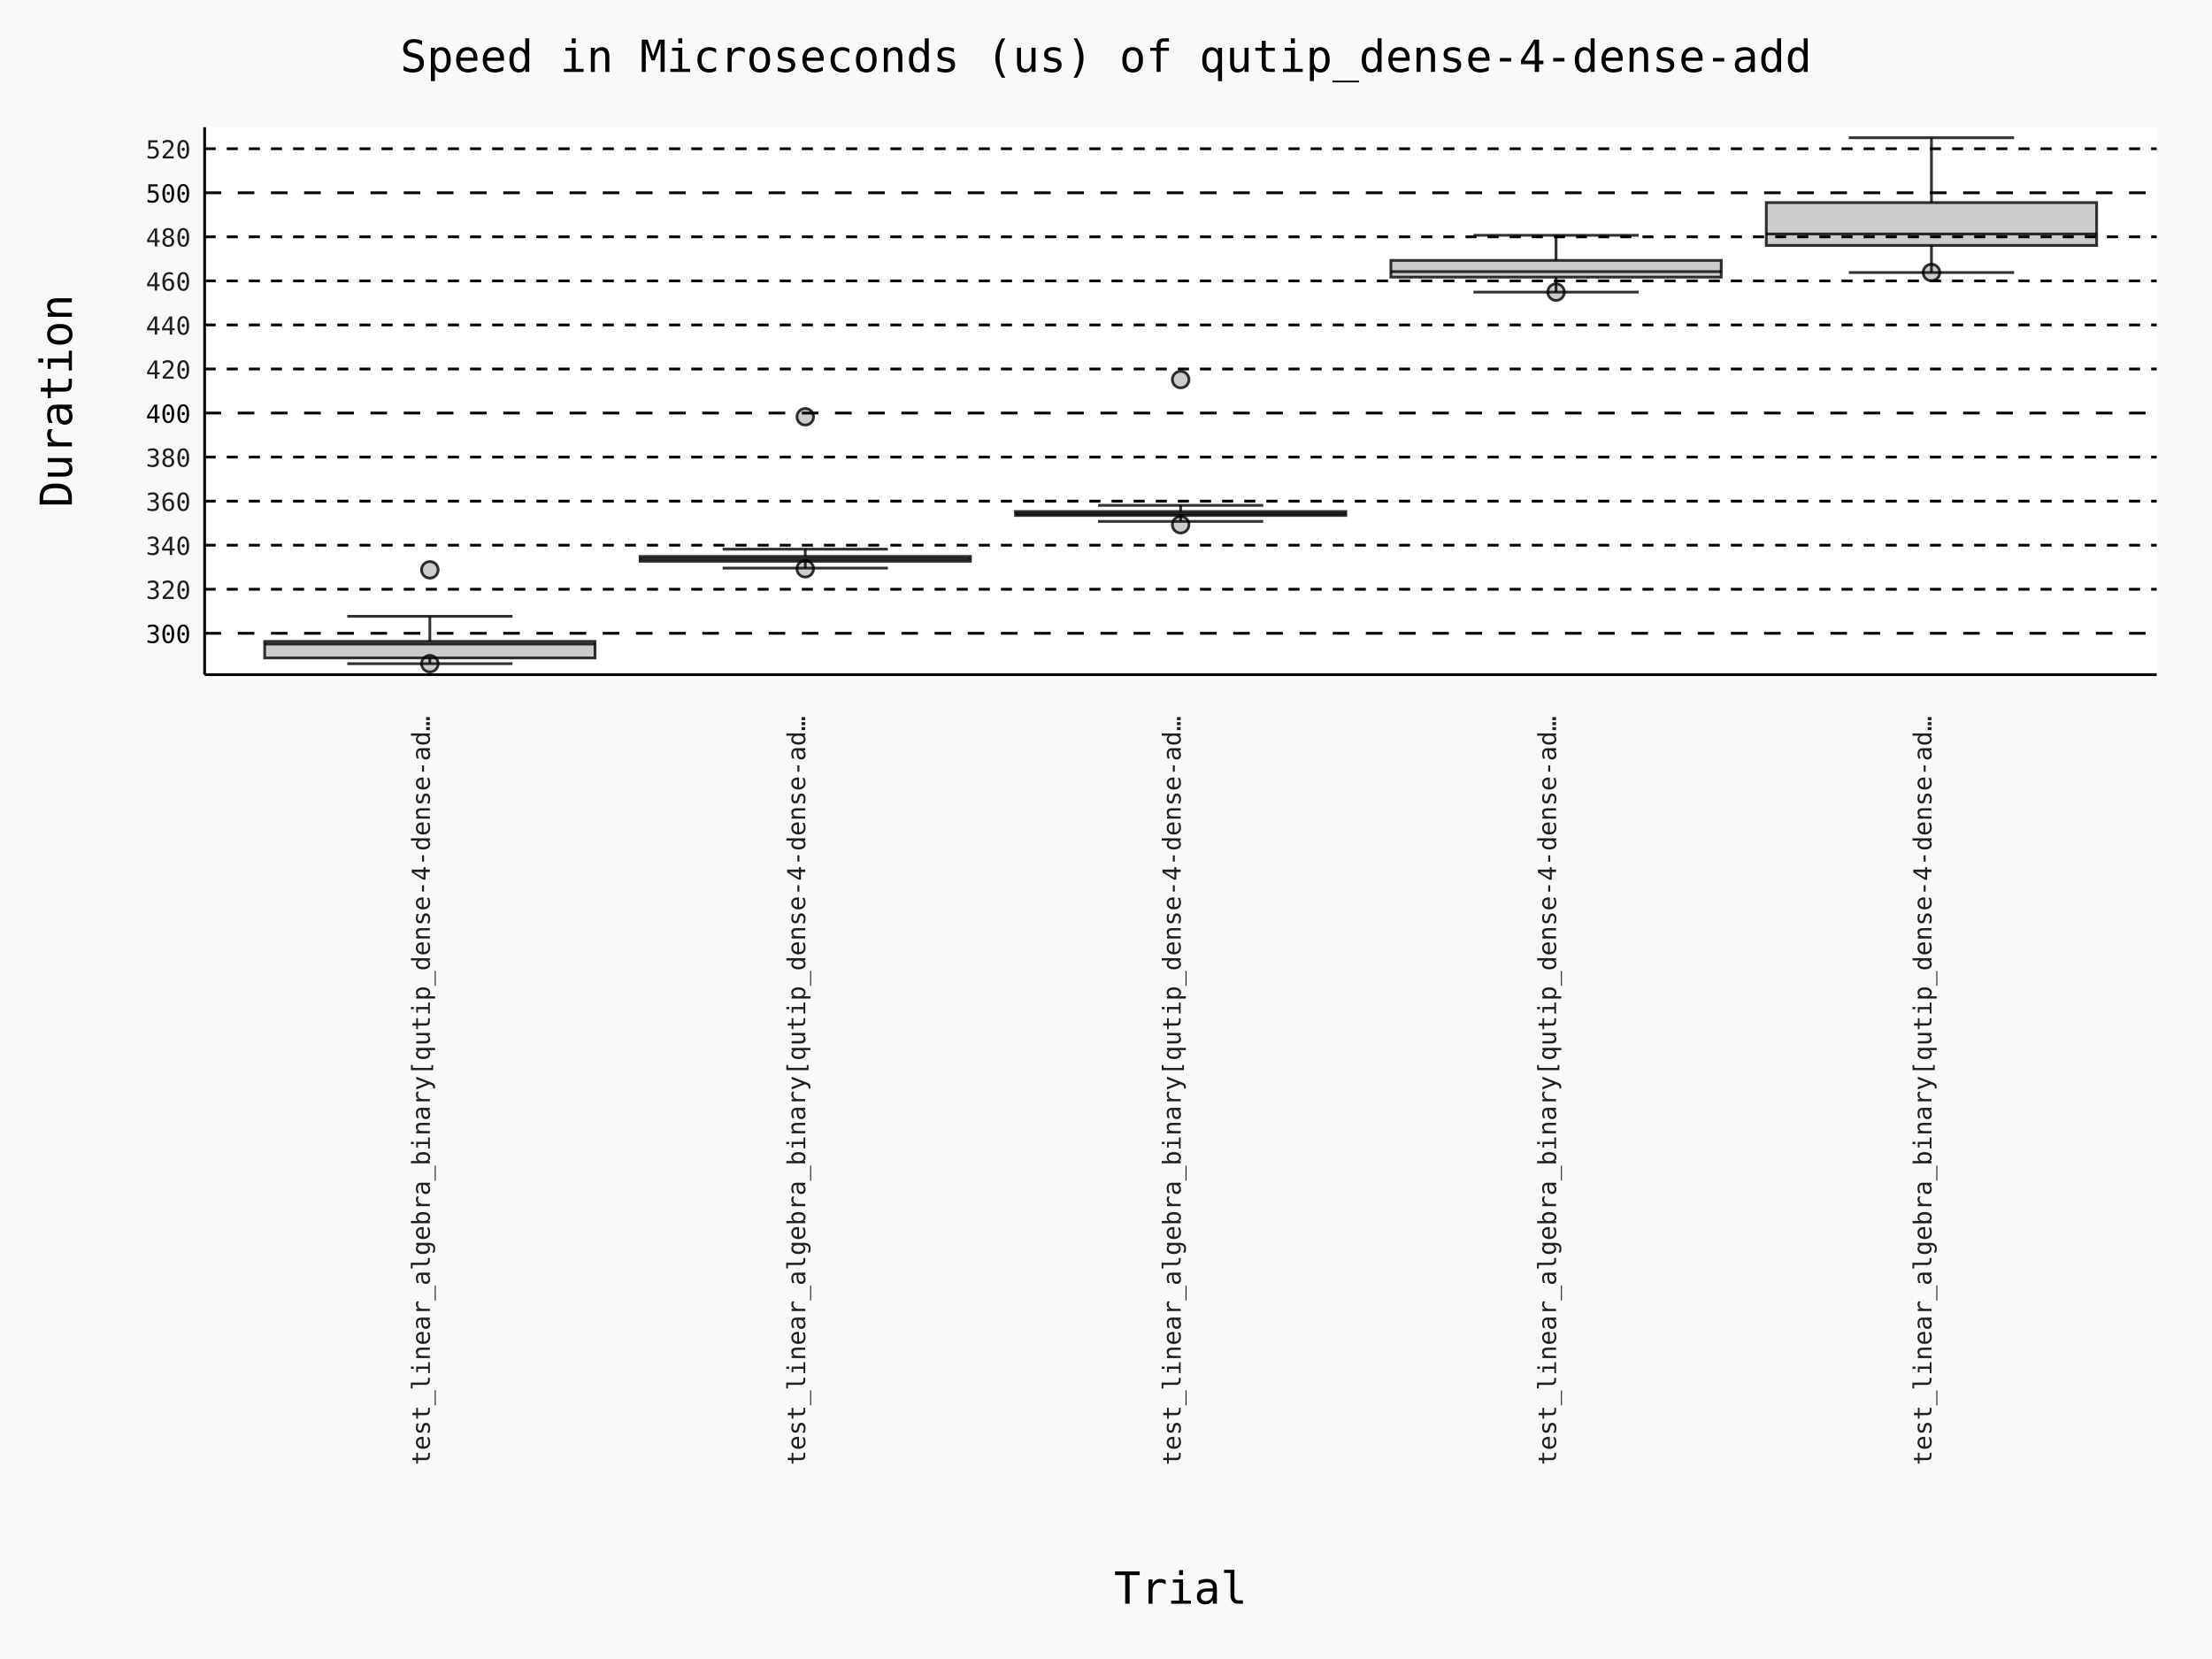
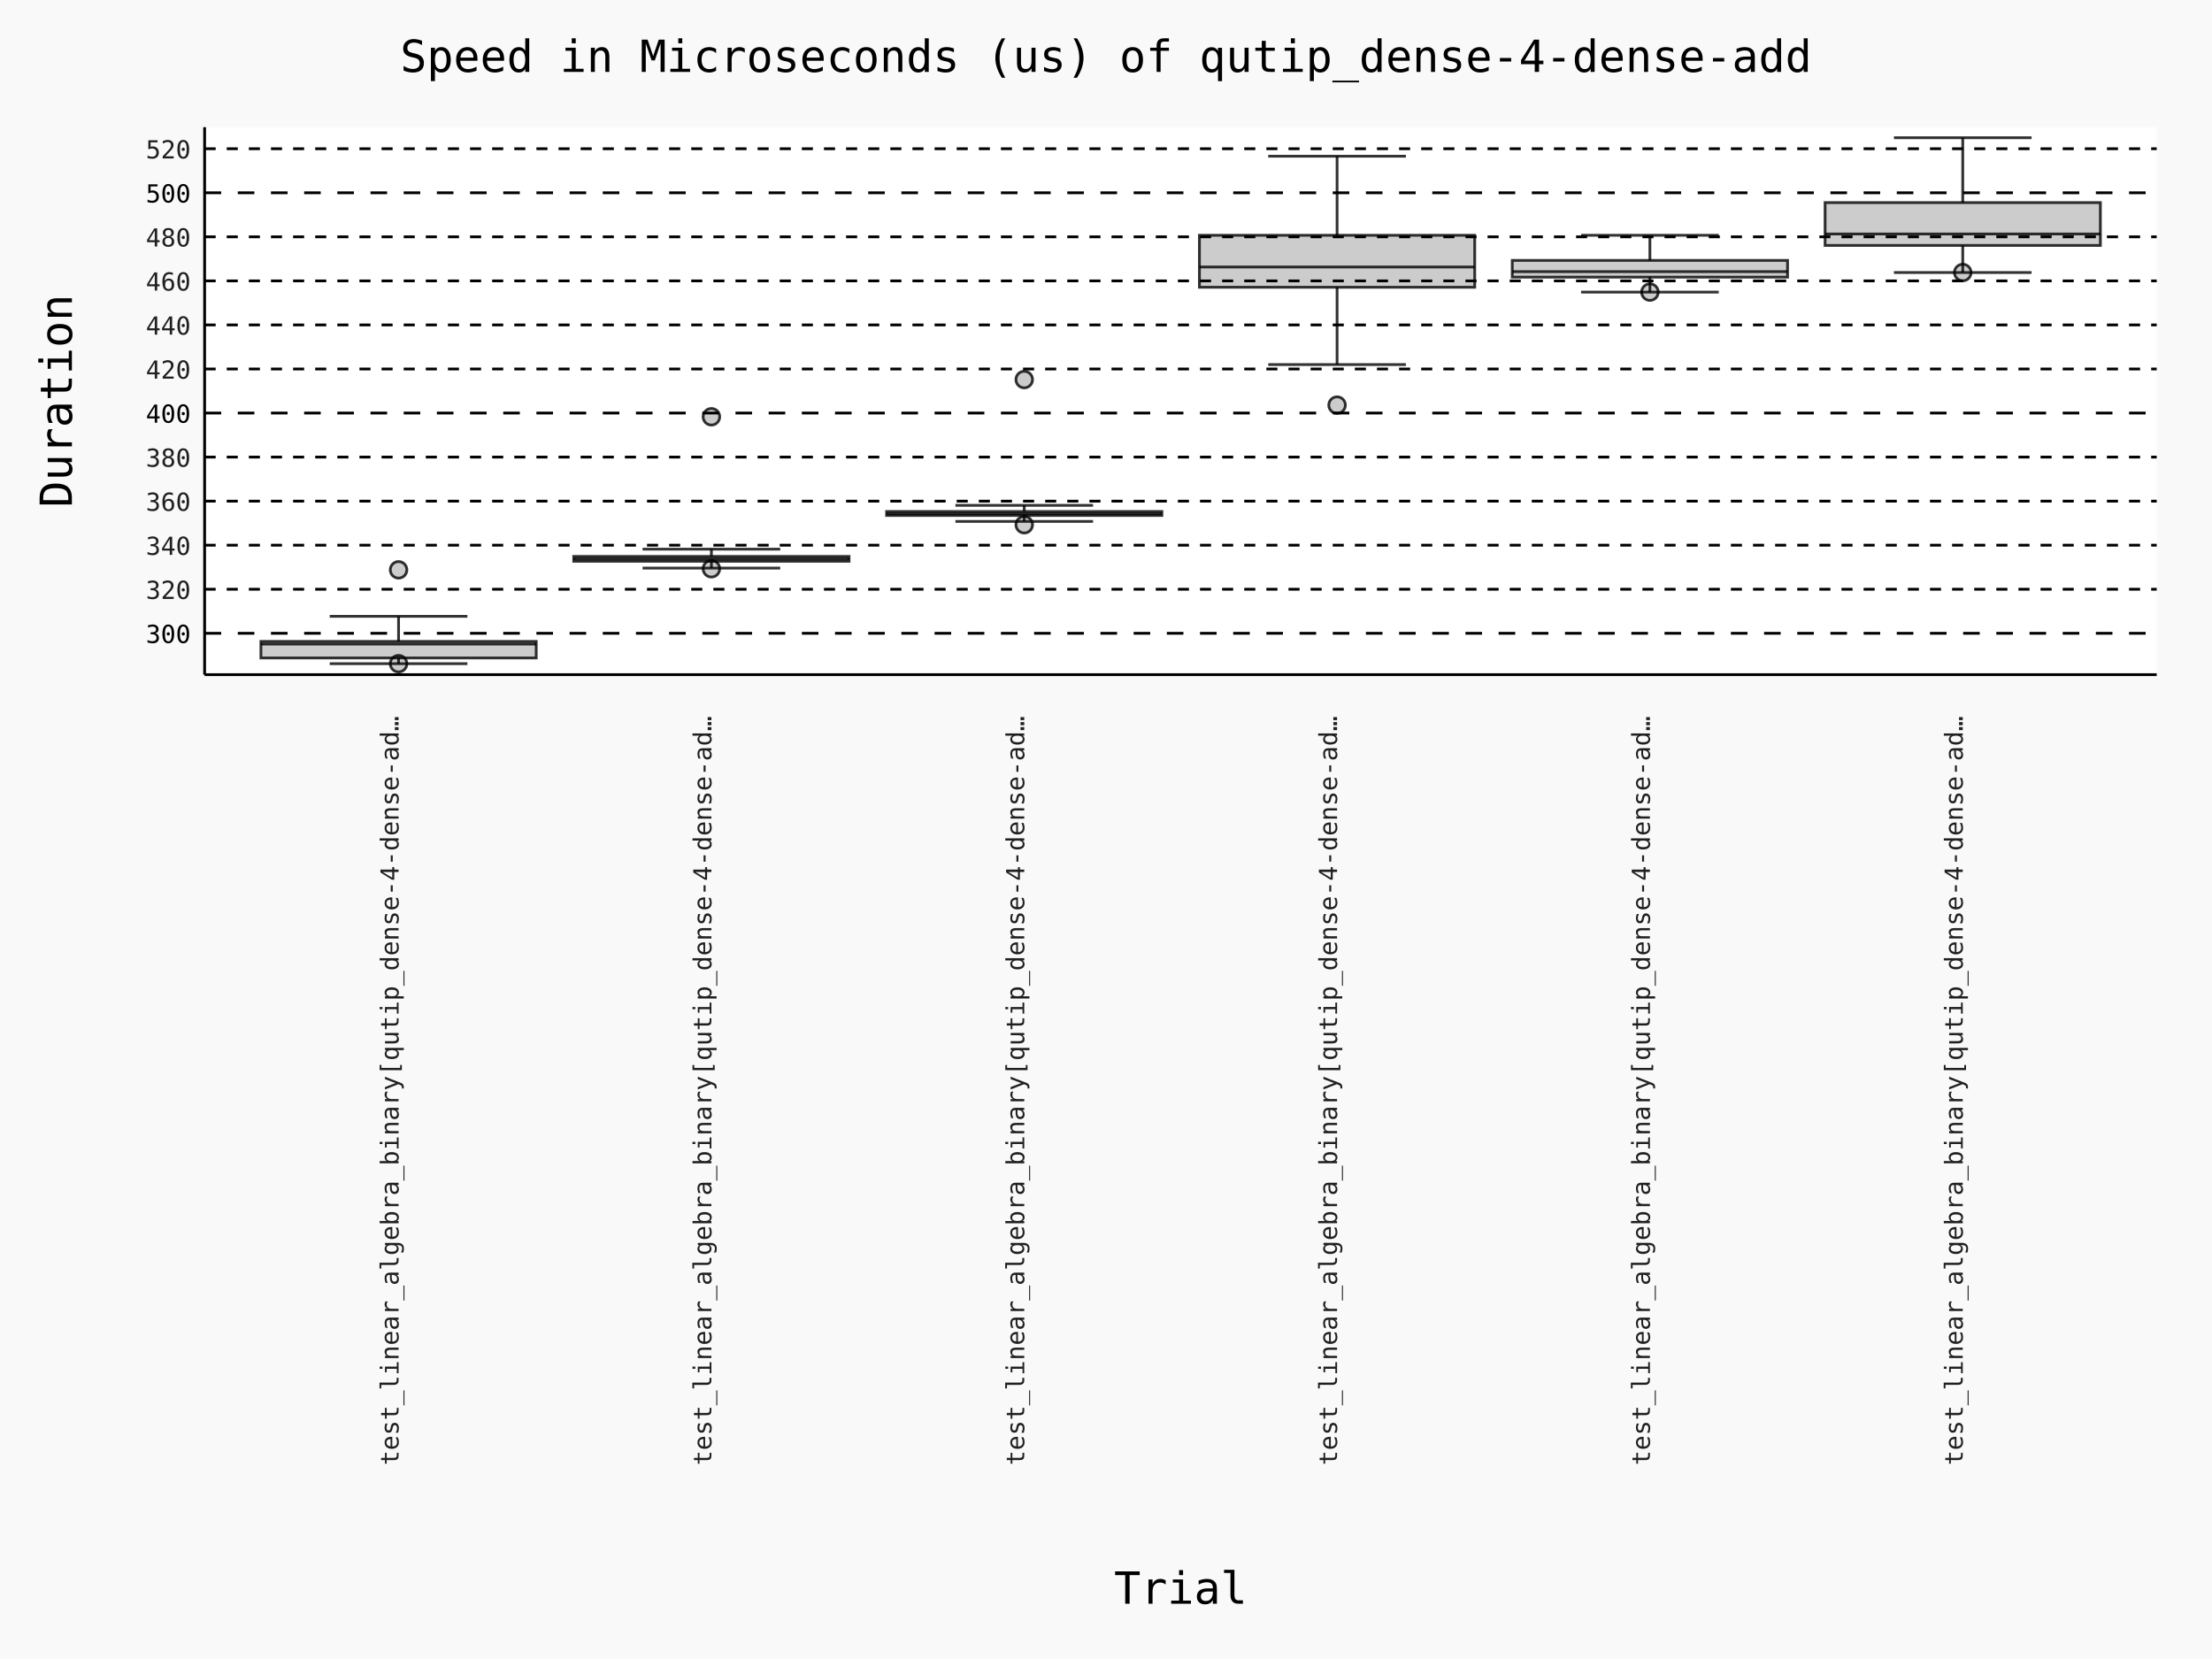
- <svg xmlns="http://www.w3.org/2000/svg" id="chart-2d214fd4-17f3-46d9-ae49-8724d0b7d7d0" class="pygal-chart" viewBox="0 0 800 600">
+ <svg xmlns="http://www.w3.org/2000/svg" id="chart-bfdd0cba-2020-43a9-abe2-5203535ea488" class="pygal-chart" viewBox="0 0 800 600">
  <defs>
-     <style type="text/css">#chart-2d214fd4-17f3-46d9-ae49-8724d0b7d7d0{-webkit-user-select:none;-webkit-font-smoothing:antialiased;font-family:Consolas,"Deja Vu Sans Mono","Bitstream Vera Sans Mono","Courier New",monospace}#chart-2d214fd4-17f3-46d9-ae49-8724d0b7d7d0 .title{font-family:Consolas,"Deja Vu Sans Mono","Bitstream Vera Sans Mono","Courier New",monospace;font-size:16px}#chart-2d214fd4-17f3-46d9-ae49-8724d0b7d7d0 .legends .legend text{font-family:Consolas,"Deja Vu Sans Mono","Bitstream Vera Sans Mono","Courier New",monospace;font-size:14px}#chart-2d214fd4-17f3-46d9-ae49-8724d0b7d7d0 .axis text{font-family:Consolas,"Deja Vu Sans Mono","Bitstream Vera Sans Mono","Courier New",monospace;font-size:10px}#chart-2d214fd4-17f3-46d9-ae49-8724d0b7d7d0 .axis text.major{font-family:Consolas,"Deja Vu Sans Mono","Bitstream Vera Sans Mono","Courier New",monospace;font-size:10px}#chart-2d214fd4-17f3-46d9-ae49-8724d0b7d7d0 .text-overlay text.value{font-family:Consolas,"Deja Vu Sans Mono","Bitstream Vera Sans Mono","Courier New",monospace;font-size:16px}#chart-2d214fd4-17f3-46d9-ae49-8724d0b7d7d0 .text-overlay text.label{font-family:Consolas,"Deja Vu Sans Mono","Bitstream Vera Sans Mono","Courier New",monospace;font-size:10px}#chart-2d214fd4-17f3-46d9-ae49-8724d0b7d7d0 .tooltip{font-family:Consolas,"Deja Vu Sans Mono","Bitstream Vera Sans Mono","Courier New",monospace;font-size:14px}#chart-2d214fd4-17f3-46d9-ae49-8724d0b7d7d0 text.no_data{font-family:Consolas,"Deja Vu Sans Mono","Bitstream Vera Sans Mono","Courier New",monospace;font-size:64px}
- #chart-2d214fd4-17f3-46d9-ae49-8724d0b7d7d0{background-color:rgba(249,249,249,1)}#chart-2d214fd4-17f3-46d9-ae49-8724d0b7d7d0 path,#chart-2d214fd4-17f3-46d9-ae49-8724d0b7d7d0 line,#chart-2d214fd4-17f3-46d9-ae49-8724d0b7d7d0 rect,#chart-2d214fd4-17f3-46d9-ae49-8724d0b7d7d0 circle{-webkit-transition:150ms;-moz-transition:150ms;transition:150ms}#chart-2d214fd4-17f3-46d9-ae49-8724d0b7d7d0 .graph &gt; .background{fill:rgba(249,249,249,1)}#chart-2d214fd4-17f3-46d9-ae49-8724d0b7d7d0 .plot &gt; .background{fill:rgba(255,255,255,1)}#chart-2d214fd4-17f3-46d9-ae49-8724d0b7d7d0 .graph{fill:rgba(0,0,0,.87)}#chart-2d214fd4-17f3-46d9-ae49-8724d0b7d7d0 text.no_data{fill:rgba(0,0,0,1)}#chart-2d214fd4-17f3-46d9-ae49-8724d0b7d7d0 .title{fill:rgba(0,0,0,1)}#chart-2d214fd4-17f3-46d9-ae49-8724d0b7d7d0 .legends .legend text{fill:rgba(0,0,0,.87)}#chart-2d214fd4-17f3-46d9-ae49-8724d0b7d7d0 .legends .legend:hover text{fill:rgba(0,0,0,1)}#chart-2d214fd4-17f3-46d9-ae49-8724d0b7d7d0 .axis .line{stroke:rgba(0,0,0,1)}#chart-2d214fd4-17f3-46d9-ae49-8724d0b7d7d0 .axis .guide.line{stroke:rgba(0,0,0,.54)}#chart-2d214fd4-17f3-46d9-ae49-8724d0b7d7d0 .axis .major.line{stroke:rgba(0,0,0,.87)}#chart-2d214fd4-17f3-46d9-ae49-8724d0b7d7d0 .axis text.major{fill:rgba(0,0,0,1)}#chart-2d214fd4-17f3-46d9-ae49-8724d0b7d7d0 .axis.y .guides:hover .guide.line,#chart-2d214fd4-17f3-46d9-ae49-8724d0b7d7d0 .line-graph .axis.x .guides:hover .guide.line,#chart-2d214fd4-17f3-46d9-ae49-8724d0b7d7d0 .stackedline-graph .axis.x .guides:hover .guide.line,#chart-2d214fd4-17f3-46d9-ae49-8724d0b7d7d0 .xy-graph .axis.x .guides:hover .guide.line{stroke:rgba(0,0,0,1)}#chart-2d214fd4-17f3-46d9-ae49-8724d0b7d7d0 .axis .guides:hover text{fill:rgba(0,0,0,1)}#chart-2d214fd4-17f3-46d9-ae49-8724d0b7d7d0 .reactive{fill-opacity:.7;stroke-opacity:.8;stroke-width:1}#chart-2d214fd4-17f3-46d9-ae49-8724d0b7d7d0 .ci{stroke:rgba(0,0,0,.87)}#chart-2d214fd4-17f3-46d9-ae49-8724d0b7d7d0 .reactive.active,#chart-2d214fd4-17f3-46d9-ae49-8724d0b7d7d0 .active .reactive{fill-opacity:.8;stroke-opacity:.9;stroke-width:4}#chart-2d214fd4-17f3-46d9-ae49-8724d0b7d7d0 .ci .reactive.active{stroke-width:1.5}#chart-2d214fd4-17f3-46d9-ae49-8724d0b7d7d0 .series text{fill:rgba(0,0,0,1)}#chart-2d214fd4-17f3-46d9-ae49-8724d0b7d7d0 .tooltip rect{fill:rgba(255,255,255,1);stroke:rgba(0,0,0,1);-webkit-transition:opacity 150ms;-moz-transition:opacity 150ms;transition:opacity 150ms}#chart-2d214fd4-17f3-46d9-ae49-8724d0b7d7d0 .tooltip .label{fill:rgba(0,0,0,.87)}#chart-2d214fd4-17f3-46d9-ae49-8724d0b7d7d0 .tooltip .label{fill:rgba(0,0,0,.87)}#chart-2d214fd4-17f3-46d9-ae49-8724d0b7d7d0 .tooltip .legend{font-size:.8em;fill:rgba(0,0,0,.54)}#chart-2d214fd4-17f3-46d9-ae49-8724d0b7d7d0 .tooltip .x_label{font-size:.6em;fill:rgba(0,0,0,1)}#chart-2d214fd4-17f3-46d9-ae49-8724d0b7d7d0 .tooltip .xlink{font-size:.5em;text-decoration:underline}#chart-2d214fd4-17f3-46d9-ae49-8724d0b7d7d0 .tooltip .value{font-size:1.5em}#chart-2d214fd4-17f3-46d9-ae49-8724d0b7d7d0 .bound{font-size:.5em}#chart-2d214fd4-17f3-46d9-ae49-8724d0b7d7d0 .max-value{font-size:.75em;fill:rgba(0,0,0,.54)}#chart-2d214fd4-17f3-46d9-ae49-8724d0b7d7d0 .map-element{fill:rgba(255,255,255,1);stroke:rgba(0,0,0,.54) !important}#chart-2d214fd4-17f3-46d9-ae49-8724d0b7d7d0 .map-element .reactive{fill-opacity:inherit;stroke-opacity:inherit}#chart-2d214fd4-17f3-46d9-ae49-8724d0b7d7d0 .color-0,#chart-2d214fd4-17f3-46d9-ae49-8724d0b7d7d0 .color-0 a:visited{stroke:#000000;fill:#000000}#chart-2d214fd4-17f3-46d9-ae49-8724d0b7d7d0 .color-1,#chart-2d214fd4-17f3-46d9-ae49-8724d0b7d7d0 .color-1 a:visited{stroke:#000000;fill:#000000}#chart-2d214fd4-17f3-46d9-ae49-8724d0b7d7d0 .color-2,#chart-2d214fd4-17f3-46d9-ae49-8724d0b7d7d0 .color-2 a:visited{stroke:#000000;fill:#000000}#chart-2d214fd4-17f3-46d9-ae49-8724d0b7d7d0 .color-3,#chart-2d214fd4-17f3-46d9-ae49-8724d0b7d7d0 .color-3 a:visited{stroke:#000000;fill:#000000}#chart-2d214fd4-17f3-46d9-ae49-8724d0b7d7d0 .color-4,#chart-2d214fd4-17f3-46d9-ae49-8724d0b7d7d0 .color-4 a:visited{stroke:#000000;fill:#000000}#chart-2d214fd4-17f3-46d9-ae49-8724d0b7d7d0 .text-overlay .color-0 text{fill:white}#chart-2d214fd4-17f3-46d9-ae49-8724d0b7d7d0 .text-overlay .color-1 text{fill:white}#chart-2d214fd4-17f3-46d9-ae49-8724d0b7d7d0 .text-overlay .color-2 text{fill:white}#chart-2d214fd4-17f3-46d9-ae49-8724d0b7d7d0 .text-overlay .color-3 text{fill:white}#chart-2d214fd4-17f3-46d9-ae49-8724d0b7d7d0 .text-overlay .color-4 text{fill:white}
- #chart-2d214fd4-17f3-46d9-ae49-8724d0b7d7d0 text.no_data{text-anchor:middle}#chart-2d214fd4-17f3-46d9-ae49-8724d0b7d7d0 .guide.line{fill:none}#chart-2d214fd4-17f3-46d9-ae49-8724d0b7d7d0 .centered{text-anchor:middle}#chart-2d214fd4-17f3-46d9-ae49-8724d0b7d7d0 .title{text-anchor:middle}#chart-2d214fd4-17f3-46d9-ae49-8724d0b7d7d0 .legends .legend text{fill-opacity:1}#chart-2d214fd4-17f3-46d9-ae49-8724d0b7d7d0 .axis.x text{text-anchor:middle}#chart-2d214fd4-17f3-46d9-ae49-8724d0b7d7d0 .axis.x:not(.web) text[transform]{text-anchor:start}#chart-2d214fd4-17f3-46d9-ae49-8724d0b7d7d0 .axis.x:not(.web) text[transform].backwards{text-anchor:end}#chart-2d214fd4-17f3-46d9-ae49-8724d0b7d7d0 .axis.y text{text-anchor:end}#chart-2d214fd4-17f3-46d9-ae49-8724d0b7d7d0 .axis.y text[transform].backwards{text-anchor:start}#chart-2d214fd4-17f3-46d9-ae49-8724d0b7d7d0 .axis.y2 text{text-anchor:start}#chart-2d214fd4-17f3-46d9-ae49-8724d0b7d7d0 .axis.y2 text[transform].backwards{text-anchor:end}#chart-2d214fd4-17f3-46d9-ae49-8724d0b7d7d0 .axis .guide.line{stroke-dasharray:4,4;stroke:black}#chart-2d214fd4-17f3-46d9-ae49-8724d0b7d7d0 .axis .major.guide.line{stroke-dasharray:6,6;stroke:black}#chart-2d214fd4-17f3-46d9-ae49-8724d0b7d7d0 .horizontal .axis.y .guide.line,#chart-2d214fd4-17f3-46d9-ae49-8724d0b7d7d0 .horizontal .axis.y2 .guide.line,#chart-2d214fd4-17f3-46d9-ae49-8724d0b7d7d0 .vertical .axis.x .guide.line{opacity:0}#chart-2d214fd4-17f3-46d9-ae49-8724d0b7d7d0 .horizontal .axis.always_show .guide.line,#chart-2d214fd4-17f3-46d9-ae49-8724d0b7d7d0 .vertical .axis.always_show .guide.line{opacity:1 !important}#chart-2d214fd4-17f3-46d9-ae49-8724d0b7d7d0 .axis.y .guides:hover .guide.line,#chart-2d214fd4-17f3-46d9-ae49-8724d0b7d7d0 .axis.y2 .guides:hover .guide.line,#chart-2d214fd4-17f3-46d9-ae49-8724d0b7d7d0 .axis.x .guides:hover .guide.line{opacity:1}#chart-2d214fd4-17f3-46d9-ae49-8724d0b7d7d0 .axis .guides:hover text{opacity:1}#chart-2d214fd4-17f3-46d9-ae49-8724d0b7d7d0 .nofill{fill:none}#chart-2d214fd4-17f3-46d9-ae49-8724d0b7d7d0 .subtle-fill{fill-opacity:.2}#chart-2d214fd4-17f3-46d9-ae49-8724d0b7d7d0 .dot{stroke-width:1px;fill-opacity:1;stroke-opacity:1}#chart-2d214fd4-17f3-46d9-ae49-8724d0b7d7d0 .dot.active{stroke-width:5px}#chart-2d214fd4-17f3-46d9-ae49-8724d0b7d7d0 .dot.negative{fill:transparent}#chart-2d214fd4-17f3-46d9-ae49-8724d0b7d7d0 text,#chart-2d214fd4-17f3-46d9-ae49-8724d0b7d7d0 tspan{stroke:none !important}#chart-2d214fd4-17f3-46d9-ae49-8724d0b7d7d0 .series text.active{opacity:1}#chart-2d214fd4-17f3-46d9-ae49-8724d0b7d7d0 .tooltip rect{fill-opacity:.95;stroke-width:.5}#chart-2d214fd4-17f3-46d9-ae49-8724d0b7d7d0 .tooltip text{fill-opacity:1}#chart-2d214fd4-17f3-46d9-ae49-8724d0b7d7d0 .showable{visibility:hidden}#chart-2d214fd4-17f3-46d9-ae49-8724d0b7d7d0 .showable.shown{visibility:visible}#chart-2d214fd4-17f3-46d9-ae49-8724d0b7d7d0 .gauge-background{fill:rgba(229,229,229,1);stroke:none}#chart-2d214fd4-17f3-46d9-ae49-8724d0b7d7d0 .bg-lines{stroke:rgba(249,249,249,1);stroke-width:2px}
+     <style type="text/css">#chart-bfdd0cba-2020-43a9-abe2-5203535ea488{-webkit-user-select:none;-webkit-font-smoothing:antialiased;font-family:Consolas,"Deja Vu Sans Mono","Bitstream Vera Sans Mono","Courier New",monospace}#chart-bfdd0cba-2020-43a9-abe2-5203535ea488 .title{font-family:Consolas,"Deja Vu Sans Mono","Bitstream Vera Sans Mono","Courier New",monospace;font-size:16px}#chart-bfdd0cba-2020-43a9-abe2-5203535ea488 .legends .legend text{font-family:Consolas,"Deja Vu Sans Mono","Bitstream Vera Sans Mono","Courier New",monospace;font-size:14px}#chart-bfdd0cba-2020-43a9-abe2-5203535ea488 .axis text{font-family:Consolas,"Deja Vu Sans Mono","Bitstream Vera Sans Mono","Courier New",monospace;font-size:10px}#chart-bfdd0cba-2020-43a9-abe2-5203535ea488 .axis text.major{font-family:Consolas,"Deja Vu Sans Mono","Bitstream Vera Sans Mono","Courier New",monospace;font-size:10px}#chart-bfdd0cba-2020-43a9-abe2-5203535ea488 .text-overlay text.value{font-family:Consolas,"Deja Vu Sans Mono","Bitstream Vera Sans Mono","Courier New",monospace;font-size:16px}#chart-bfdd0cba-2020-43a9-abe2-5203535ea488 .text-overlay text.label{font-family:Consolas,"Deja Vu Sans Mono","Bitstream Vera Sans Mono","Courier New",monospace;font-size:10px}#chart-bfdd0cba-2020-43a9-abe2-5203535ea488 .tooltip{font-family:Consolas,"Deja Vu Sans Mono","Bitstream Vera Sans Mono","Courier New",monospace;font-size:14px}#chart-bfdd0cba-2020-43a9-abe2-5203535ea488 text.no_data{font-family:Consolas,"Deja Vu Sans Mono","Bitstream Vera Sans Mono","Courier New",monospace;font-size:64px}
+ #chart-bfdd0cba-2020-43a9-abe2-5203535ea488{background-color:rgba(249,249,249,1)}#chart-bfdd0cba-2020-43a9-abe2-5203535ea488 path,#chart-bfdd0cba-2020-43a9-abe2-5203535ea488 line,#chart-bfdd0cba-2020-43a9-abe2-5203535ea488 rect,#chart-bfdd0cba-2020-43a9-abe2-5203535ea488 circle{-webkit-transition:150ms;-moz-transition:150ms;transition:150ms}#chart-bfdd0cba-2020-43a9-abe2-5203535ea488 .graph &gt; .background{fill:rgba(249,249,249,1)}#chart-bfdd0cba-2020-43a9-abe2-5203535ea488 .plot &gt; .background{fill:rgba(255,255,255,1)}#chart-bfdd0cba-2020-43a9-abe2-5203535ea488 .graph{fill:rgba(0,0,0,.87)}#chart-bfdd0cba-2020-43a9-abe2-5203535ea488 text.no_data{fill:rgba(0,0,0,1)}#chart-bfdd0cba-2020-43a9-abe2-5203535ea488 .title{fill:rgba(0,0,0,1)}#chart-bfdd0cba-2020-43a9-abe2-5203535ea488 .legends .legend text{fill:rgba(0,0,0,.87)}#chart-bfdd0cba-2020-43a9-abe2-5203535ea488 .legends .legend:hover text{fill:rgba(0,0,0,1)}#chart-bfdd0cba-2020-43a9-abe2-5203535ea488 .axis .line{stroke:rgba(0,0,0,1)}#chart-bfdd0cba-2020-43a9-abe2-5203535ea488 .axis .guide.line{stroke:rgba(0,0,0,.54)}#chart-bfdd0cba-2020-43a9-abe2-5203535ea488 .axis .major.line{stroke:rgba(0,0,0,.87)}#chart-bfdd0cba-2020-43a9-abe2-5203535ea488 .axis text.major{fill:rgba(0,0,0,1)}#chart-bfdd0cba-2020-43a9-abe2-5203535ea488 .axis.y .guides:hover .guide.line,#chart-bfdd0cba-2020-43a9-abe2-5203535ea488 .line-graph .axis.x .guides:hover .guide.line,#chart-bfdd0cba-2020-43a9-abe2-5203535ea488 .stackedline-graph .axis.x .guides:hover .guide.line,#chart-bfdd0cba-2020-43a9-abe2-5203535ea488 .xy-graph .axis.x .guides:hover .guide.line{stroke:rgba(0,0,0,1)}#chart-bfdd0cba-2020-43a9-abe2-5203535ea488 .axis .guides:hover text{fill:rgba(0,0,0,1)}#chart-bfdd0cba-2020-43a9-abe2-5203535ea488 .reactive{fill-opacity:.7;stroke-opacity:.8;stroke-width:1}#chart-bfdd0cba-2020-43a9-abe2-5203535ea488 .ci{stroke:rgba(0,0,0,.87)}#chart-bfdd0cba-2020-43a9-abe2-5203535ea488 .reactive.active,#chart-bfdd0cba-2020-43a9-abe2-5203535ea488 .active .reactive{fill-opacity:.8;stroke-opacity:.9;stroke-width:4}#chart-bfdd0cba-2020-43a9-abe2-5203535ea488 .ci .reactive.active{stroke-width:1.5}#chart-bfdd0cba-2020-43a9-abe2-5203535ea488 .series text{fill:rgba(0,0,0,1)}#chart-bfdd0cba-2020-43a9-abe2-5203535ea488 .tooltip rect{fill:rgba(255,255,255,1);stroke:rgba(0,0,0,1);-webkit-transition:opacity 150ms;-moz-transition:opacity 150ms;transition:opacity 150ms}#chart-bfdd0cba-2020-43a9-abe2-5203535ea488 .tooltip .label{fill:rgba(0,0,0,.87)}#chart-bfdd0cba-2020-43a9-abe2-5203535ea488 .tooltip .label{fill:rgba(0,0,0,.87)}#chart-bfdd0cba-2020-43a9-abe2-5203535ea488 .tooltip .legend{font-size:.8em;fill:rgba(0,0,0,.54)}#chart-bfdd0cba-2020-43a9-abe2-5203535ea488 .tooltip .x_label{font-size:.6em;fill:rgba(0,0,0,1)}#chart-bfdd0cba-2020-43a9-abe2-5203535ea488 .tooltip .xlink{font-size:.5em;text-decoration:underline}#chart-bfdd0cba-2020-43a9-abe2-5203535ea488 .tooltip .value{font-size:1.5em}#chart-bfdd0cba-2020-43a9-abe2-5203535ea488 .bound{font-size:.5em}#chart-bfdd0cba-2020-43a9-abe2-5203535ea488 .max-value{font-size:.75em;fill:rgba(0,0,0,.54)}#chart-bfdd0cba-2020-43a9-abe2-5203535ea488 .map-element{fill:rgba(255,255,255,1);stroke:rgba(0,0,0,.54) !important}#chart-bfdd0cba-2020-43a9-abe2-5203535ea488 .map-element .reactive{fill-opacity:inherit;stroke-opacity:inherit}#chart-bfdd0cba-2020-43a9-abe2-5203535ea488 .color-0,#chart-bfdd0cba-2020-43a9-abe2-5203535ea488 .color-0 a:visited{stroke:#000000;fill:#000000}#chart-bfdd0cba-2020-43a9-abe2-5203535ea488 .color-1,#chart-bfdd0cba-2020-43a9-abe2-5203535ea488 .color-1 a:visited{stroke:#000000;fill:#000000}#chart-bfdd0cba-2020-43a9-abe2-5203535ea488 .color-2,#chart-bfdd0cba-2020-43a9-abe2-5203535ea488 .color-2 a:visited{stroke:#000000;fill:#000000}#chart-bfdd0cba-2020-43a9-abe2-5203535ea488 .color-3,#chart-bfdd0cba-2020-43a9-abe2-5203535ea488 .color-3 a:visited{stroke:#000000;fill:#000000}#chart-bfdd0cba-2020-43a9-abe2-5203535ea488 .color-4,#chart-bfdd0cba-2020-43a9-abe2-5203535ea488 .color-4 a:visited{stroke:#000000;fill:#000000}#chart-bfdd0cba-2020-43a9-abe2-5203535ea488 .color-5,#chart-bfdd0cba-2020-43a9-abe2-5203535ea488 .color-5 a:visited{stroke:#000000;fill:#000000}#chart-bfdd0cba-2020-43a9-abe2-5203535ea488 .text-overlay .color-0 text{fill:white}#chart-bfdd0cba-2020-43a9-abe2-5203535ea488 .text-overlay .color-1 text{fill:white}#chart-bfdd0cba-2020-43a9-abe2-5203535ea488 .text-overlay .color-2 text{fill:white}#chart-bfdd0cba-2020-43a9-abe2-5203535ea488 .text-overlay .color-3 text{fill:white}#chart-bfdd0cba-2020-43a9-abe2-5203535ea488 .text-overlay .color-4 text{fill:white}#chart-bfdd0cba-2020-43a9-abe2-5203535ea488 .text-overlay .color-5 text{fill:white}
+ #chart-bfdd0cba-2020-43a9-abe2-5203535ea488 text.no_data{text-anchor:middle}#chart-bfdd0cba-2020-43a9-abe2-5203535ea488 .guide.line{fill:none}#chart-bfdd0cba-2020-43a9-abe2-5203535ea488 .centered{text-anchor:middle}#chart-bfdd0cba-2020-43a9-abe2-5203535ea488 .title{text-anchor:middle}#chart-bfdd0cba-2020-43a9-abe2-5203535ea488 .legends .legend text{fill-opacity:1}#chart-bfdd0cba-2020-43a9-abe2-5203535ea488 .axis.x text{text-anchor:middle}#chart-bfdd0cba-2020-43a9-abe2-5203535ea488 .axis.x:not(.web) text[transform]{text-anchor:start}#chart-bfdd0cba-2020-43a9-abe2-5203535ea488 .axis.x:not(.web) text[transform].backwards{text-anchor:end}#chart-bfdd0cba-2020-43a9-abe2-5203535ea488 .axis.y text{text-anchor:end}#chart-bfdd0cba-2020-43a9-abe2-5203535ea488 .axis.y text[transform].backwards{text-anchor:start}#chart-bfdd0cba-2020-43a9-abe2-5203535ea488 .axis.y2 text{text-anchor:start}#chart-bfdd0cba-2020-43a9-abe2-5203535ea488 .axis.y2 text[transform].backwards{text-anchor:end}#chart-bfdd0cba-2020-43a9-abe2-5203535ea488 .axis .guide.line{stroke-dasharray:4,4;stroke:black}#chart-bfdd0cba-2020-43a9-abe2-5203535ea488 .axis .major.guide.line{stroke-dasharray:6,6;stroke:black}#chart-bfdd0cba-2020-43a9-abe2-5203535ea488 .horizontal .axis.y .guide.line,#chart-bfdd0cba-2020-43a9-abe2-5203535ea488 .horizontal .axis.y2 .guide.line,#chart-bfdd0cba-2020-43a9-abe2-5203535ea488 .vertical .axis.x .guide.line{opacity:0}#chart-bfdd0cba-2020-43a9-abe2-5203535ea488 .horizontal .axis.always_show .guide.line,#chart-bfdd0cba-2020-43a9-abe2-5203535ea488 .vertical .axis.always_show .guide.line{opacity:1 !important}#chart-bfdd0cba-2020-43a9-abe2-5203535ea488 .axis.y .guides:hover .guide.line,#chart-bfdd0cba-2020-43a9-abe2-5203535ea488 .axis.y2 .guides:hover .guide.line,#chart-bfdd0cba-2020-43a9-abe2-5203535ea488 .axis.x .guides:hover .guide.line{opacity:1}#chart-bfdd0cba-2020-43a9-abe2-5203535ea488 .axis .guides:hover text{opacity:1}#chart-bfdd0cba-2020-43a9-abe2-5203535ea488 .nofill{fill:none}#chart-bfdd0cba-2020-43a9-abe2-5203535ea488 .subtle-fill{fill-opacity:.2}#chart-bfdd0cba-2020-43a9-abe2-5203535ea488 .dot{stroke-width:1px;fill-opacity:1;stroke-opacity:1}#chart-bfdd0cba-2020-43a9-abe2-5203535ea488 .dot.active{stroke-width:5px}#chart-bfdd0cba-2020-43a9-abe2-5203535ea488 .dot.negative{fill:transparent}#chart-bfdd0cba-2020-43a9-abe2-5203535ea488 text,#chart-bfdd0cba-2020-43a9-abe2-5203535ea488 tspan{stroke:none !important}#chart-bfdd0cba-2020-43a9-abe2-5203535ea488 .series text.active{opacity:1}#chart-bfdd0cba-2020-43a9-abe2-5203535ea488 .tooltip rect{fill-opacity:.95;stroke-width:.5}#chart-bfdd0cba-2020-43a9-abe2-5203535ea488 .tooltip text{fill-opacity:1}#chart-bfdd0cba-2020-43a9-abe2-5203535ea488 .showable{visibility:hidden}#chart-bfdd0cba-2020-43a9-abe2-5203535ea488 .showable.shown{visibility:visible}#chart-bfdd0cba-2020-43a9-abe2-5203535ea488 .gauge-background{fill:rgba(229,229,229,1);stroke:none}#chart-bfdd0cba-2020-43a9-abe2-5203535ea488 .bg-lines{stroke:rgba(249,249,249,1);stroke-width:2px}
.tooltip .value{font-size:1em !important}.axis text{font-size:9px !important}</style>
  </defs>
  <g class="graph custombox-graph vertical">
    <rect x="0" y="0" width="800" height="600" class="background" />
    <g transform="translate(74, 46)" class="plot">
      <rect x="0" y="0" width="706.0" height="198.0" class="background" />
      <g class="axis y always_show">
        <path d="M0 198 h706" class="line" />
        <g class="guides">
          <path d="M0 183.04 h706" class="major guide line" />
          <text x="-5" y="186.54" class="major">300</text>
        </g>
        <g class="guides">
          <path d="M0 167.108 h706" class="guide line" />
          <text x="-5" y="170.608" class="">320</text>
        </g>
        <g class="guides">
          <path d="M0 151.177 h706" class="guide line" />
          <text x="-5" y="154.677" class="">340</text>
        </g>
        <g class="guides">
          <path d="M0 135.245 h706" class="guide line" />
          <text x="-5" y="138.745" class="">360</text>
        </g>
        <g class="guides">
          <path d="M0 119.313 h706" class="guide line" />
          <text x="-5" y="122.813" class="">380</text>
        </g>
        <g class="guides">
          <path d="M0 103.381 h706" class="major guide line" />
          <text x="-5" y="106.881" class="major">400</text>
        </g>
        <g class="guides">
          <path d="M0 87.449 h706" class="guide line" />
          <text x="-5" y="90.949" class="">420</text>
        </g>
        <g class="guides">
          <path d="M0 71.518 h706" class="guide line" />
          <text x="-5" y="75.018" class="">440</text>
        </g>
        <g class="guides">
          <path d="M0 55.586 h706" class="guide line" />
          <text x="-5" y="59.086" class="">460</text>
        </g>
        <g class="guides">
          <path d="M0 39.654 h706" class="guide line" />
          <text x="-5" y="43.154" class="">480</text>
        </g>
        <g class="guides">
          <path d="M0 23.722 h706" class="major guide line" />
          <text x="-5" y="27.222" class="major">500</text>
        </g>
        <g class="guides">
          <path d="M0 7.791 h706" class="guide line" />
          <text x="-5" y="11.291" class="">520</text>
        </g>
      </g>
      <g class="axis x">
        <path d="M0 0 v198" class="line" />
        <g class="guides">
-           <path d="M81.462 0 v198" class="guide line" />
-           <text x="81.462" y="213.0" class="backwards" transform="rotate(270 81.46154 213)">test_linear_algebra_binary[qutip_dense-4-dense-ad…</text>
-         </g>
-         <g class="guides">
-           <path d="M217.231 0 v198" class="guide line" />
-           <text x="217.231" y="213.0" class="backwards" transform="rotate(270 217.2308 213)">test_linear_algebra_binary[qutip_dense-4-dense-ad…</text>
-         </g>
-         <g class="guides">
-           <path d="M353 0 v198" class="guide line" />
-           <text x="353.0" y="213.0" class="backwards" transform="rotate(270 353 213)">test_linear_algebra_binary[qutip_dense-4-dense-ad…</text>
-         </g>
-         <g class="guides">
-           <path d="M488.769 0 v198" class="guide line" />
-           <text x="488.769" y="213.0" class="backwards" transform="rotate(270 488.7692 213)">test_linear_algebra_binary[qutip_dense-4-dense-ad…</text>
-         </g>
-         <g class="guides">
-           <path d="M624.538 0 v198" class="guide line" />
-           <text x="624.538" y="213.0" class="backwards" transform="rotate(270 624.5385 213)">test_linear_algebra_binary[qutip_dense-4-dense-ad…</text>
+           <path d="M70.147 0 v198" class="guide line" />
+           <text x="70.147" y="213.0" class="backwards" transform="rotate(270 70.14744 213)">test_linear_algebra_binary[qutip_dense-4-dense-ad…</text>
+         </g>
+         <g class="guides">
+           <path d="M183.288 0 v198" class="guide line" />
+           <text x="183.288" y="213.0" class="backwards" transform="rotate(270 183.2885 213)">test_linear_algebra_binary[qutip_dense-4-dense-ad…</text>
+         </g>
+         <g class="guides">
+           <path d="M296.429 0 v198" class="guide line" />
+           <text x="296.429" y="213.0" class="backwards" transform="rotate(270 296.4295 213)">test_linear_algebra_binary[qutip_dense-4-dense-ad…</text>
+         </g>
+         <g class="guides">
+           <path d="M409.571 0 v198" class="guide line" />
+           <text x="409.571" y="213.0" class="backwards" transform="rotate(270 409.5705 213)">test_linear_algebra_binary[qutip_dense-4-dense-ad…</text>
+         </g>
+         <g class="guides">
+           <path d="M522.712 0 v198" class="guide line" />
+           <text x="522.712" y="213.0" class="backwards" transform="rotate(270 522.7115 213)">test_linear_algebra_binary[qutip_dense-4-dense-ad…</text>
+         </g>
+         <g class="guides">
+           <path d="M635.853 0 v198" class="guide line" />
+           <text x="635.853" y="213.0" class="backwards" transform="rotate(270 635.8526 213)">test_linear_algebra_binary[qutip_dense-4-dense-ad…</text>
        </g>
      </g>
      <g class="series serie-0 color-0">
        <g class="boxes">
          <g class="box">
-             <path stroke-width="3" d="M51.592 194.028 L111.331 194.028" class="reactive tooltip-trigger" />
-             <path stroke-width="3" d="M21.723 186.939 L141.2 186.939" class="reactive tooltip-trigger" />
-             <path stroke-width="3" d="M51.592 176.902 L111.331 176.902" class="reactive tooltip-trigger" />
-             <path stroke-width="2" d="M81.462 194.028 L81.462 191.957" class="reactive tooltip-trigger" />
-             <path stroke-width="2" d="M81.462 176.902 L81.462 185.983" class="reactive tooltip-trigger" />
-             <rect x="21.723" y="185.983" height="5.974" width="119.477" class="subtle-fill reactive tooltip-trigger" />
-             <circle cx="81.462" cy="194.028" r="3" class="subtle-fill reactive tooltip-trigger" />
-             <circle cx="81.462" cy="160.094" r="3" class="subtle-fill reactive tooltip-trigger" />
+             <path stroke-width="3" d="M45.256 194.028 L95.038 194.028" class="reactive tooltip-trigger" />
+             <path stroke-width="3" d="M20.365 186.939 L119.929 186.939" class="reactive tooltip-trigger" />
+             <path stroke-width="3" d="M45.256 176.902 L95.038 176.902" class="reactive tooltip-trigger" />
+             <path stroke-width="2" d="M70.147 194.028 L70.147 191.957" class="reactive tooltip-trigger" />
+             <path stroke-width="2" d="M70.147 176.902 L70.147 185.983" class="reactive tooltip-trigger" />
+             <rect x="20.365" y="185.983" height="5.974" width="99.564" class="subtle-fill reactive tooltip-trigger" />
+             <circle cx="70.147" cy="194.028" r="3" class="subtle-fill reactive tooltip-trigger" />
+             <circle cx="70.147" cy="160.094" r="3" class="subtle-fill reactive tooltip-trigger" />
          </g>
        </g>
      </g>
      <g class="series serie-1 color-1">
        <g class="boxes">
          <g class="box">
-             <path stroke-width="3" d="M187.362 159.46 L247.1 159.46" class="reactive tooltip-trigger" />
-             <path stroke-width="3" d="M157.492 156.114 L276.969 156.114" class="reactive tooltip-trigger" />
-             <path stroke-width="3" d="M187.362 152.61 L247.1 152.61" class="reactive tooltip-trigger" />
-             <path stroke-width="2" d="M217.231 159.46 L217.231 156.991" class="reactive tooltip-trigger" />
-             <path stroke-width="2" d="M217.231 152.61 L217.231 155.238" class="reactive tooltip-trigger" />
-             <rect x="157.492" y="155.238" height="1.752" width="119.477" class="subtle-fill reactive tooltip-trigger" />
-             <circle cx="217.231" cy="159.699" r="3" class="subtle-fill reactive tooltip-trigger" />
-             <circle cx="217.231" cy="104.734" r="3" class="subtle-fill reactive tooltip-trigger" />
+             <path stroke-width="3" d="M158.397 159.46 L208.179 159.46" class="reactive tooltip-trigger" />
+             <path stroke-width="3" d="M133.506 156.114 L233.071 156.114" class="reactive tooltip-trigger" />
+             <path stroke-width="3" d="M158.397 152.61 L208.179 152.61" class="reactive tooltip-trigger" />
+             <path stroke-width="2" d="M183.288 159.46 L183.288 156.991" class="reactive tooltip-trigger" />
+             <path stroke-width="2" d="M183.288 152.61 L183.288 155.238" class="reactive tooltip-trigger" />
+             <rect x="133.506" y="155.238" height="1.752" width="99.564" class="subtle-fill reactive tooltip-trigger" />
+             <circle cx="183.288" cy="159.699" r="3" class="subtle-fill reactive tooltip-trigger" />
+             <circle cx="183.288" cy="104.734" r="3" class="subtle-fill reactive tooltip-trigger" />
          </g>
        </g>
      </g>
      <g class="series serie-2 color-2">
        <g class="boxes">
          <g class="box">
-             <path stroke-width="3" d="M323.131 142.577 L382.869 142.577" class="reactive tooltip-trigger" />
-             <path stroke-width="3" d="M293.262 139.788 L412.738 139.788" class="reactive tooltip-trigger" />
-             <path stroke-width="3" d="M323.131 136.761 L382.869 136.761" class="reactive tooltip-trigger" />
-             <path stroke-width="2" d="M353 142.577 L353 140.426" class="reactive tooltip-trigger" />
-             <path stroke-width="2" d="M353 136.761 L353 138.991" class="reactive tooltip-trigger" />
-             <rect x="293.262" y="138.991" height="1.435" width="119.477" class="subtle-fill reactive tooltip-trigger" />
-             <circle cx="353.0" cy="143.771" r="3" class="subtle-fill reactive tooltip-trigger" />
-             <circle cx="353.0" cy="91.276" r="3" class="subtle-fill reactive tooltip-trigger" />
+             <path stroke-width="3" d="M271.538 142.577 L321.321 142.577" class="reactive tooltip-trigger" />
+             <path stroke-width="3" d="M246.647 139.788 L346.212 139.788" class="reactive tooltip-trigger" />
+             <path stroke-width="3" d="M271.538 136.761 L321.321 136.761" class="reactive tooltip-trigger" />
+             <path stroke-width="2" d="M296.429 142.577 L296.429 140.426" class="reactive tooltip-trigger" />
+             <path stroke-width="2" d="M296.429 136.761 L296.429 138.991" class="reactive tooltip-trigger" />
+             <rect x="246.647" y="138.991" height="1.435" width="99.564" class="subtle-fill reactive tooltip-trigger" />
+             <circle cx="296.429" cy="143.771" r="3" class="subtle-fill reactive tooltip-trigger" />
+             <circle cx="296.429" cy="91.276" r="3" class="subtle-fill reactive tooltip-trigger" />
          </g>
        </g>
      </g>
      <g class="series serie-3 color-3">
        <g class="boxes">
          <g class="box">
-             <path stroke-width="3" d="M458.9 59.646 L518.638 59.646" class="reactive tooltip-trigger" />
-             <path stroke-width="3" d="M429.031 52.238 L548.508 52.238" class="reactive tooltip-trigger" />
-             <path stroke-width="3" d="M458.9 39.094 L518.638 39.094" class="reactive tooltip-trigger" />
-             <path stroke-width="2" d="M488.769 59.646 L488.769 54.229" class="reactive tooltip-trigger" />
-             <path stroke-width="2" d="M488.769 39.094 L488.769 48.175" class="reactive tooltip-trigger" />
-             <rect x="429.031" y="48.175" height="6.054" width="119.477" class="subtle-fill reactive tooltip-trigger" />
-             <circle cx="488.769" cy="59.646" r="3" class="subtle-fill reactive tooltip-trigger" />
-             <circle cx="488.769" cy="-1059.727" r="3" class="subtle-fill reactive tooltip-trigger" />
+             <path stroke-width="3" d="M384.679 85.854 L434.462 85.854" class="reactive tooltip-trigger" />
+             <path stroke-width="3" d="M359.788 50.565 L459.353 50.565" class="reactive tooltip-trigger" />
+             <path stroke-width="3" d="M384.679 10.496 L434.462 10.496" class="reactive tooltip-trigger" />
+             <path stroke-width="2" d="M409.571 85.854 L409.571 57.894" class="reactive tooltip-trigger" />
+             <path stroke-width="2" d="M409.571 10.496 L409.571 39.093" class="reactive tooltip-trigger" />
+             <rect x="359.788" y="39.093" height="18.8" width="99.564" class="subtle-fill reactive tooltip-trigger" />
+             <circle cx="409.571" cy="100.511" r="3" class="subtle-fill reactive tooltip-trigger" />
+             <circle cx="409.571" cy="-516.69" r="3" class="subtle-fill reactive tooltip-trigger" />
          </g>
        </g>
      </g>
      <g class="series serie-4 color-4">
        <g class="boxes">
          <g class="box">
-             <path stroke-width="3" d="M594.669 52.561 L654.408 52.561" class="reactive tooltip-trigger" />
-             <path stroke-width="3" d="M564.8 38.621 L684.277 38.621" class="reactive tooltip-trigger" />
-             <path stroke-width="3" d="M594.669 3.811 L654.408 3.811" class="reactive tooltip-trigger" />
-             <path stroke-width="2" d="M624.538 52.561 L624.538 42.763" class="reactive tooltip-trigger" />
-             <path stroke-width="2" d="M624.538 3.811 L624.538 27.27" class="reactive tooltip-trigger" />
-             <rect x="564.8" y="27.27" height="15.494" width="119.477" class="subtle-fill reactive tooltip-trigger" />
-             <circle cx="624.538" cy="52.561" r="3" class="subtle-fill reactive tooltip-trigger" />
-             <circle cx="624.538" cy="-3384.378" r="3" class="subtle-fill reactive tooltip-trigger" />
+             <path stroke-width="3" d="M497.821 59.646 L547.603 59.646" class="reactive tooltip-trigger" />
+             <path stroke-width="3" d="M472.929 52.238 L572.494 52.238" class="reactive tooltip-trigger" />
+             <path stroke-width="3" d="M497.821 39.094 L547.603 39.094" class="reactive tooltip-trigger" />
+             <path stroke-width="2" d="M522.712 59.646 L522.712 54.229" class="reactive tooltip-trigger" />
+             <path stroke-width="2" d="M522.712 39.094 L522.712 48.175" class="reactive tooltip-trigger" />
+             <rect x="472.929" y="48.175" height="6.054" width="99.564" class="subtle-fill reactive tooltip-trigger" />
+             <circle cx="522.712" cy="59.646" r="3" class="subtle-fill reactive tooltip-trigger" />
+             <circle cx="522.712" cy="-1059.727" r="3" class="subtle-fill reactive tooltip-trigger" />
+           </g>
+         </g>
+       </g>
+       <g class="series serie-5 color-5">
+         <g class="boxes">
+           <g class="box">
+             <path stroke-width="3" d="M610.962 52.561 L660.744 52.561" class="reactive tooltip-trigger" />
+             <path stroke-width="3" d="M586.071 38.621 L685.635 38.621" class="reactive tooltip-trigger" />
+             <path stroke-width="3" d="M610.962 3.811 L660.744 3.811" class="reactive tooltip-trigger" />
+             <path stroke-width="2" d="M635.853 52.561 L635.853 42.763" class="reactive tooltip-trigger" />
+             <path stroke-width="2" d="M635.853 3.811 L635.853 27.27" class="reactive tooltip-trigger" />
+             <rect x="586.071" y="27.27" height="15.494" width="99.564" class="subtle-fill reactive tooltip-trigger" />
+             <circle cx="635.853" cy="52.561" r="3" class="subtle-fill reactive tooltip-trigger" />
+             <circle cx="635.853" cy="-3384.378" r="3" class="subtle-fill reactive tooltip-trigger" />
          </g>
        </g>
      </g>
    </g>
    <g class="titles">
      <text x="400.0" y="26" class="title plot_title">Speed in Microseconds (us) of qutip_dense-4-dense-add</text>
      <text x="427.0" y="580.0" class="title">Trial</text>
      <text x="0" y="171.0" class="title" transform="rotate(-90 0 145)">Duration</text>
    </g>
    <g transform="translate(74, 46)" class="plot overlay">
      <g class="series serie-0 color-0" />
      <g class="series serie-1 color-1" />
      <g class="series serie-2 color-2" />
      <g class="series serie-3 color-3" />
      <g class="series serie-4 color-4" />
+       <g class="series serie-5 color-5" />
    </g>
    <g transform="translate(74, 46)" class="plot text-overlay">
      <g class="series serie-0 color-0" />
      <g class="series serie-1 color-1" />
      <g class="series serie-2 color-2" />
      <g class="series serie-3 color-3" />
      <g class="series serie-4 color-4" />
+       <g class="series serie-5 color-5" />
    </g>
    <g transform="translate(74, 46)" class="plot tooltip-overlay">
      <g transform="translate(0 0)" style="opacity: 0" class="tooltip">
        <rect rx="0" ry="0" width="0" height="0" class="tooltip-box" />
        <g class="text" />
      </g>
    </g>
  </g>
</svg>
